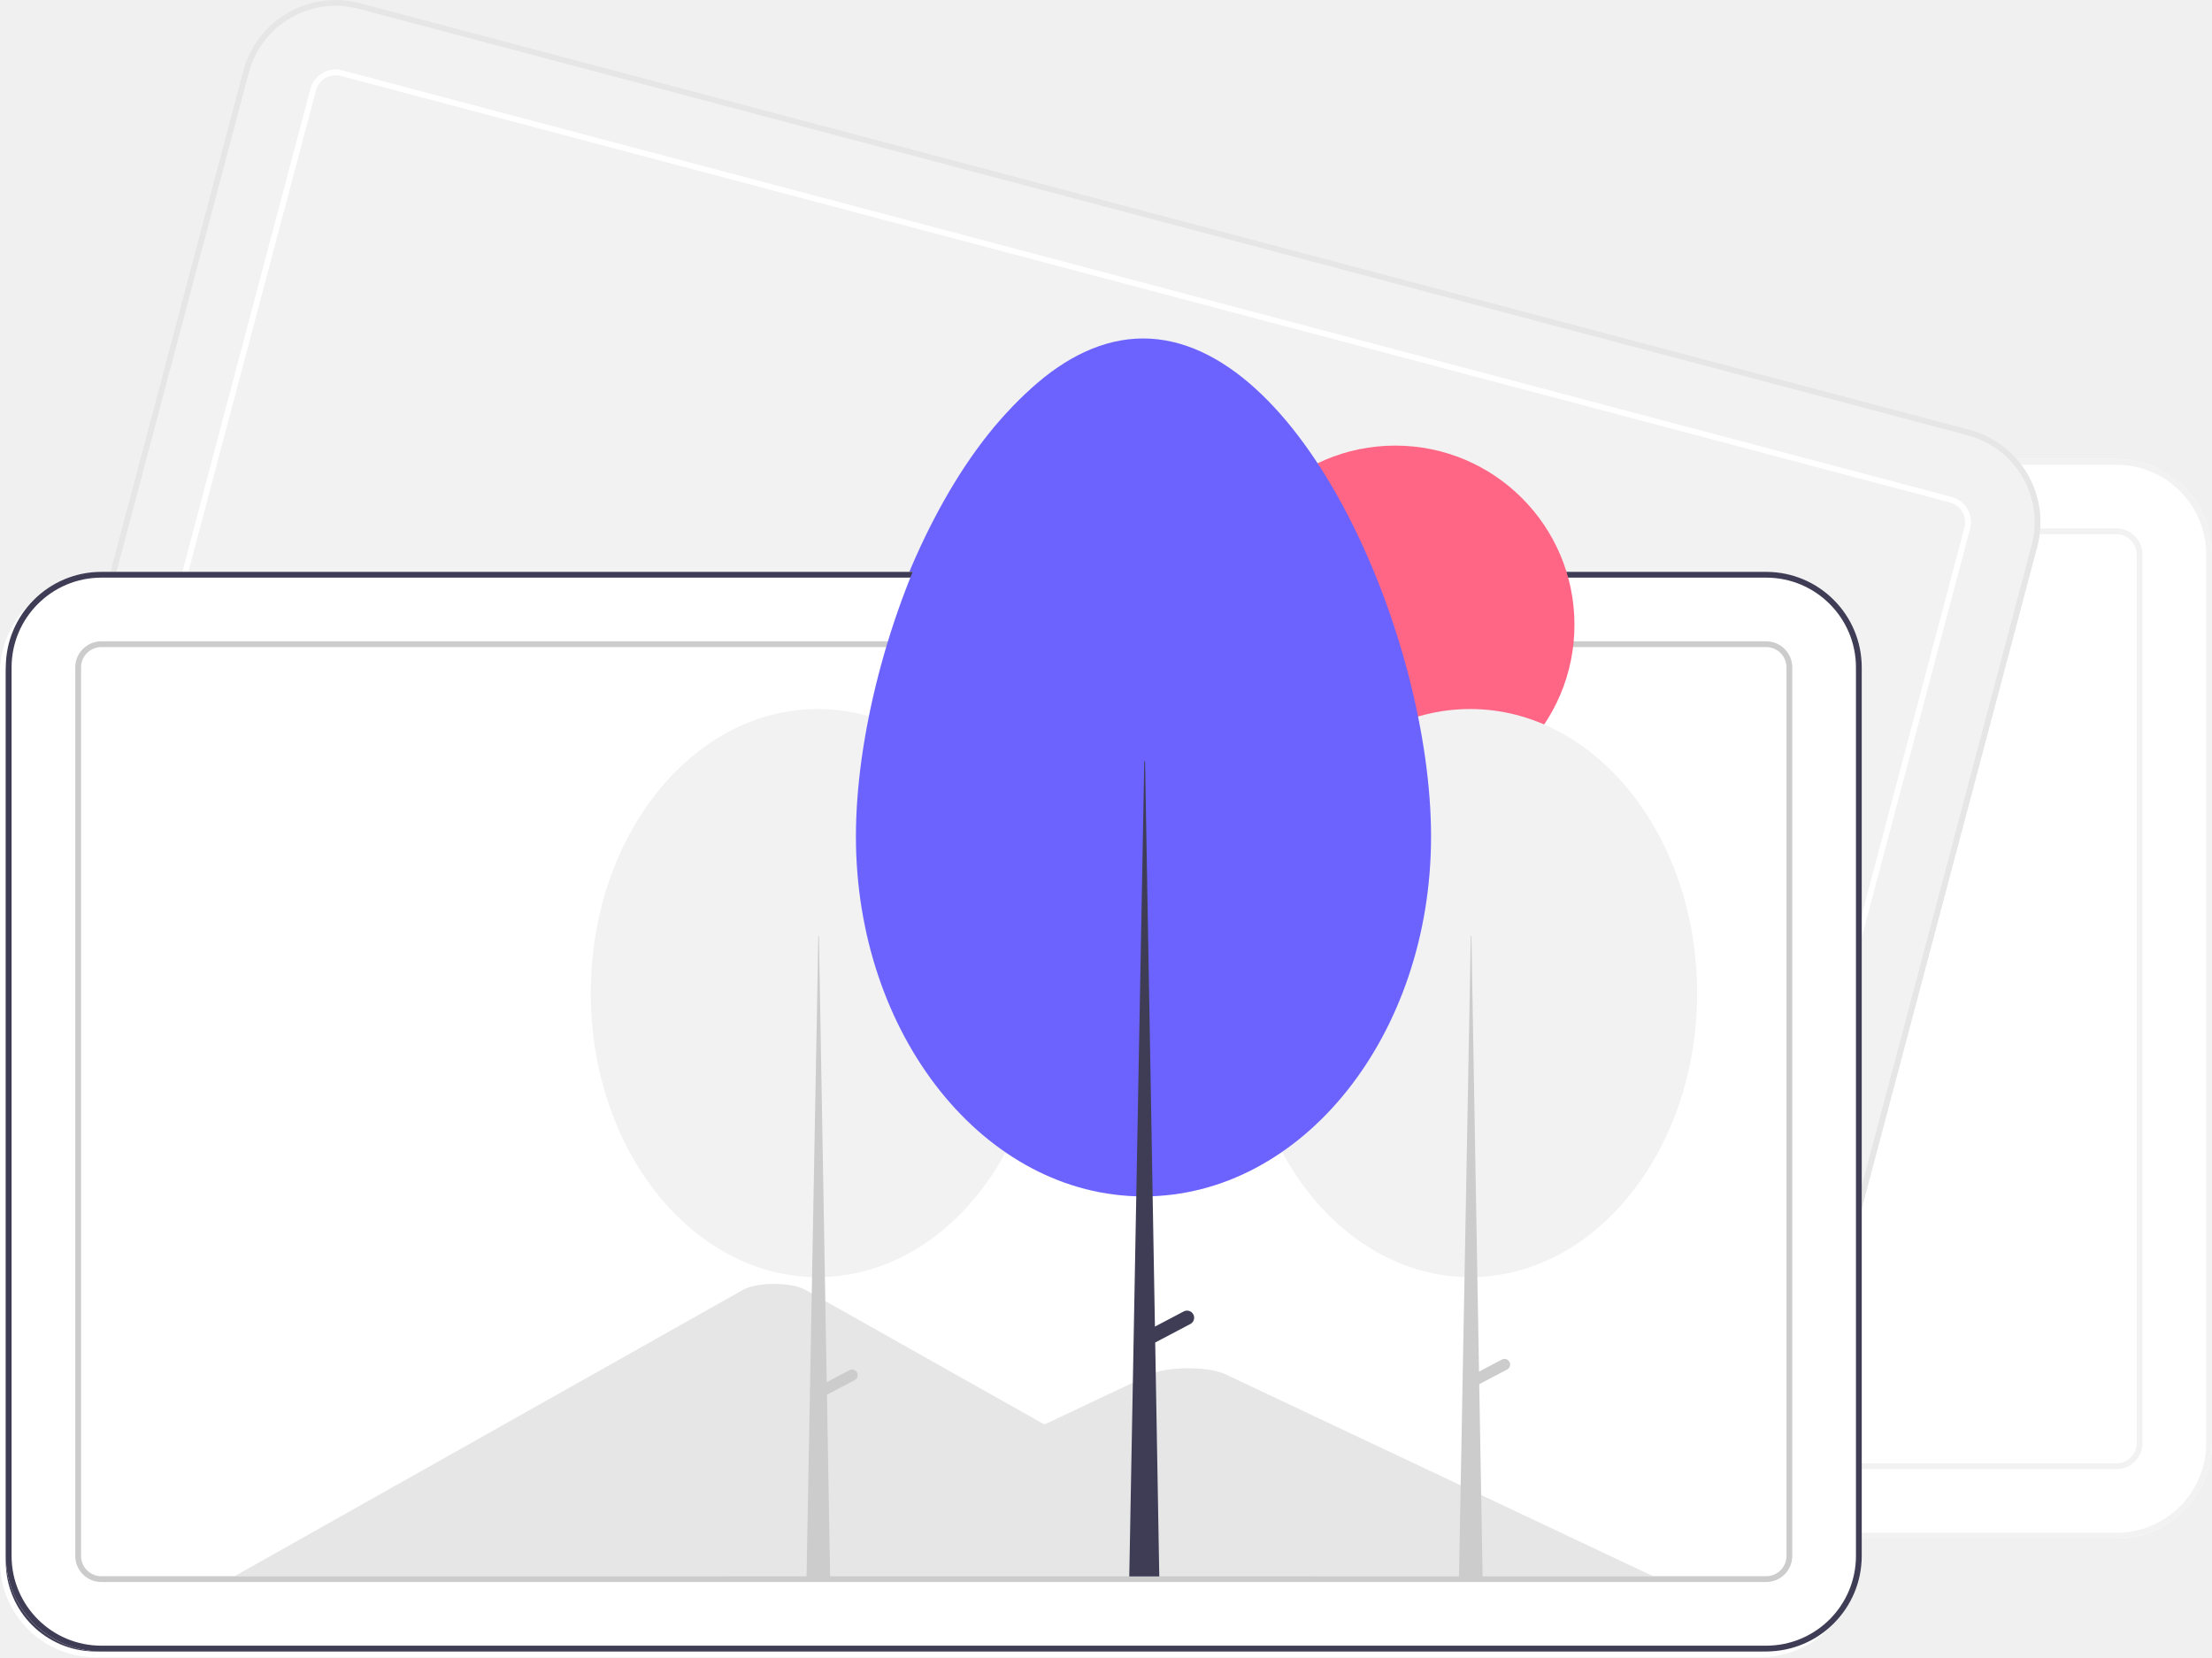
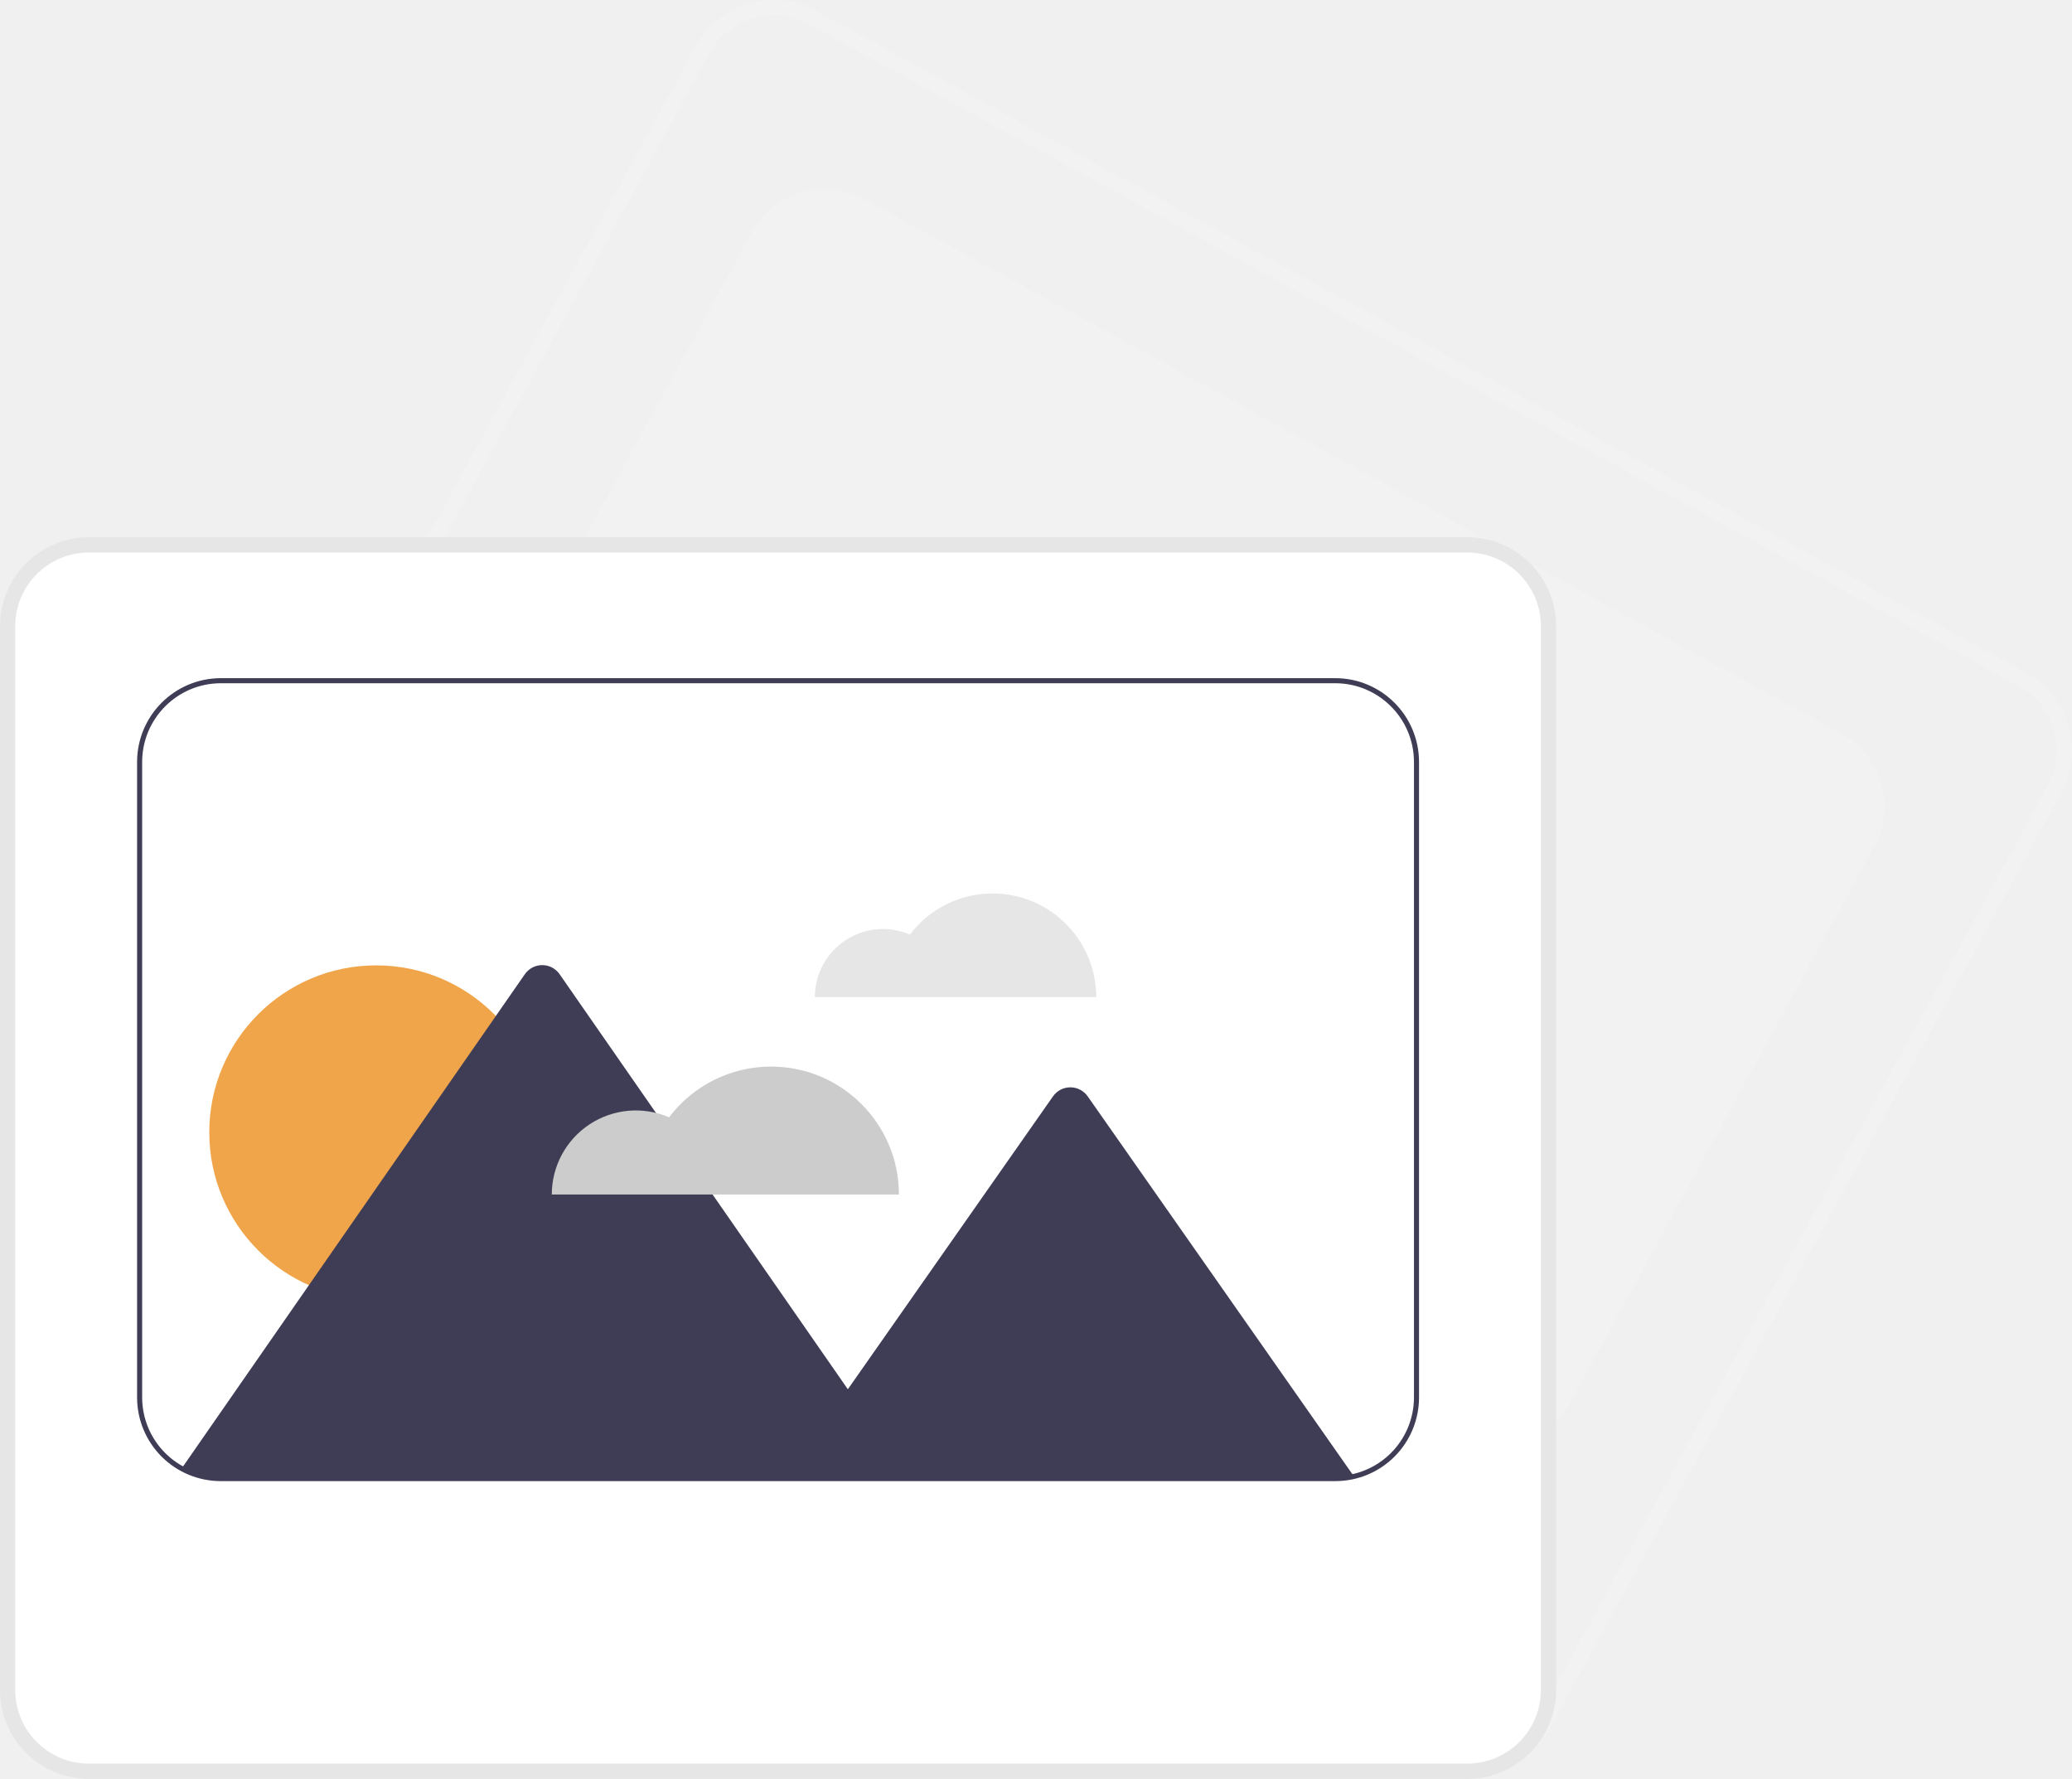
- <svg xmlns="http://www.w3.org/2000/svg" id="ac40b6c7-c2ea-4a85-abe2-e42e72a37000" data-name="Layer 1" width="764.173" height="572.568" viewBox="0 0 764.173 572.568">
-   <path d="M949.086,695.284H373.914a33.037,33.037,0,0,1-33-33v-307a33.037,33.037,0,0,1,33-33H949.086a33.037,33.037,0,0,1,33,33v307A33.037,33.037,0,0,1,949.086,695.284Z" transform="translate(-217.9136 -163.716)" fill="#fff" />
-   <path d="M949.086,695.284H373.914a33.037,33.037,0,0,1-33-33v-307a33.037,33.037,0,0,1,33-33H949.086a33.037,33.037,0,0,1,33,33v307A33.037,33.037,0,0,1,949.086,695.284Zm-575.173-371a31.035,31.035,0,0,0-31,31v307a31.035,31.035,0,0,0,31,31H949.086a31.035,31.035,0,0,0,31-31v-307a31.035,31.035,0,0,0-31-31Z" transform="translate(-217.9136 -163.716)" fill="#f2f2f2" />
-   <path d="M949.086,671.284H373.914a9.01,9.01,0,0,1-9-9v-307a9.01,9.01,0,0,1,9-9H949.086a9.01,9.01,0,0,1,9,9v307A9.01,9.01,0,0,1,949.086,671.284Zm-575.173-323a7.008,7.008,0,0,0-7,7v307a7.008,7.008,0,0,0,7,7H949.086a7.008,7.008,0,0,0,7-7v-307a7.008,7.008,0,0,0-7-7Z" transform="translate(-217.9136 -163.716)" fill="#f2f2f2" />
-   <path d="M802.698,672.747,246.727,525.369a33.037,33.037,0,0,1-23.443-40.354L301.948,188.264a33.037,33.037,0,0,1,40.354-23.443L898.273,312.199a33.037,33.037,0,0,1,23.443,40.354L843.052,649.304A33.037,33.037,0,0,1,802.698,672.747Z" transform="translate(-217.9136 -163.716)" fill="#f2f2f2" />
-   <path d="M802.698,672.747,246.727,525.369a33.037,33.037,0,0,1-23.443-40.354L301.948,188.264a33.037,33.037,0,0,1,40.354-23.443L898.273,312.199a33.037,33.037,0,0,1,23.443,40.354L843.052,649.304A33.037,33.037,0,0,1,802.698,672.747ZM341.789,166.755A31.035,31.035,0,0,0,303.881,188.777L225.218,485.528a31.035,31.035,0,0,0,22.022,37.908L803.211,670.813A31.035,31.035,0,0,0,841.119,648.791l78.663-296.751a31.035,31.035,0,0,0-22.022-37.908Z" transform="translate(-217.9136 -163.716)" fill="#e6e6e6" />
-   <path d="M808.848,649.548,252.877,502.17a9.01,9.01,0,0,1-6.393-11.006l78.663-296.751a9.01,9.01,0,0,1,11.006-6.393L892.123,335.398a9.01,9.01,0,0,1,6.393,11.006L819.853,643.154A9.01,9.01,0,0,1,808.848,649.548ZM335.64,189.953a7.008,7.008,0,0,0-8.56,4.973L248.417,491.677a7.008,7.008,0,0,0,4.973,8.56L809.36,647.615a7.008,7.008,0,0,0,8.56-4.973l78.663-296.751a7.008,7.008,0,0,0-4.973-8.56Z" transform="translate(-217.9136 -163.716)" fill="#fff" />
-   <path d="M826.086,736.284H250.914a33.037,33.037,0,0,1-33-33v-307a33.037,33.037,0,0,1,33-33H826.086a33.037,33.037,0,0,1,33,33v307A33.037,33.037,0,0,1,826.086,736.284Z" transform="translate(-217.9136 -163.716)" fill="#fff" />
-   <path d="M669.818,710.284h-371.43c-.465.002-.93-.01-1.388-.036l175.669-98.934c3.345-1.922,10.85-2.599,16.762-1.511a15.183,15.183,0,0,1,4.649,1.511l117.896,66.392,5.648,3.177Z" transform="translate(-217.9136 -163.716)" fill="#e6e6e6" />
-   <path d="M787,710.284H465.744l62.253-29.4,4.48-2.118,81.121-38.314c5.318-2.511,18.112-2.667,24.365-.474q.63.224,1.168.474Z" transform="translate(-217.9136 -163.716)" fill="#e6e6e6" />
-   <path d="M250.914,365.284a31.035,31.035,0,0,0-31,31v307a31.035,31.035,0,0,0,31,31H826.086a31.035,31.035,0,0,0,31-31v-307a31.035,31.035,0,0,0-31-31Z" transform="translate(-217.9136 -163.716)" fill="#3f3d56" />
-   <path d="M826.086,712.284H250.914a9.01,9.01,0,0,1-9-9v-307a9.01,9.01,0,0,1,9-9H826.086a9.01,9.01,0,0,1,9,9v307A9.01,9.01,0,0,1,826.086,712.284Zm-575.173-323a7.008,7.008,0,0,0-7,7v307a7.008,7.008,0,0,0,7,7H826.086a7.008,7.008,0,0,0,7-7v-307a7.008,7.008,0,0,0-7-7Z" transform="translate(-217.9136 -163.716)" fill="#ccc" />
-   <circle cx="480.017" cy="217.859" r="61.903" fill="#ff6584" />
-   <ellipse cx="505.896" cy="345.099" rx="78.403" ry="98.137" fill="#f2f2f2" />
-   <polygon points="506.112 325.365 506.327 325.365 510.204 547.65 502.019 547.65 506.112 325.365" fill="#ccc" />
-   <path d="M737.398,636.241v0a1.939,1.939,0,0,1-.812,2.618l-11.245,5.92-1.806-3.431,11.245-5.92A1.939,1.939,0,0,1,737.398,636.241Z" transform="translate(-217.9136 -163.716)" fill="#ccc" />
-   <ellipse cx="280.49" cy="345.099" rx="78.403" ry="98.137" fill="#f2f2f2" />
-   <path d="M511.991,639.916v-0a1.939,1.939,0,0,0-2.619-.812l-7.85,4.133-2.689-154.156h-.215l-4.092,222.286H502.711l-1.113-63.788,9.581-5.044A1.939,1.939,0,0,0,511.991,639.916Z" transform="translate(-217.9136 -163.716)" fill="#ccc" />
-   <path d="M610.834,282.653c54.867,0,99.463,103.382,99.463,172.059s-44.478,124.35-99.345,124.35S511.606,523.389,511.606,454.712,555.967,282.653,610.834,282.653Z" transform="translate(-217.9136 -163.716)" fill="#6c63ff" />
-   <path d="M628.168,619.831a2.456,2.456,0,0,0-3.317-1.029l-9.947,5.237-3.407-195.332h-.273L606.039,710.366h10.371l-1.41-80.826,12.14-6.391A2.456,2.456,0,0,0,628.168,619.831Z" transform="translate(-217.9136 -163.716)" fill="#3f3d56" />
-   <path d="M828.086,734.284H252.914a33.037,33.037,0,0,1-33-33v-307a33.037,33.037,0,0,1,33-33H828.086a33.037,33.037,0,0,1,33,33v307A33.037,33.037,0,0,1,828.086,734.284Z" transform="translate(-217.9136 -163.716)" fill="#fff" />
-   <path d="M671.818,708.284h-371.43c-.465.002-.93-.01-1.388-.036l175.669-98.934c3.345-1.922,10.85-2.599,16.762-1.511a15.183,15.183,0,0,1,4.649,1.511l117.896,66.392,5.648,3.177Z" transform="translate(-217.9136 -163.716)" fill="#e6e6e6" />
-   <path d="M789,708.284H467.744l62.253-29.4,4.48-2.118,81.121-38.314c5.318-2.511,18.112-2.667,24.365-.474q.63.224,1.168.474Z" transform="translate(-217.9136 -163.716)" fill="#e6e6e6" />
-   <path d="M828.086,734.284H252.914a33.037,33.037,0,0,1-33-33v-307a33.037,33.037,0,0,1,33-33H828.086a33.037,33.037,0,0,1,33,33v307A33.037,33.037,0,0,1,828.086,734.284Zm-575.173-371a31.035,31.035,0,0,0-31,31v307a31.035,31.035,0,0,0,31,31H828.086a31.035,31.035,0,0,0,31-31v-307a31.035,31.035,0,0,0-31-31Z" transform="translate(-217.9136 -163.716)" fill="#3f3d56" />
-   <path d="M828.086,710.284H252.914a9.01,9.01,0,0,1-9-9v-307a9.01,9.01,0,0,1,9-9H828.086a9.01,9.01,0,0,1,9,9v307A9.01,9.01,0,0,1,828.086,710.284Zm-575.173-323a7.008,7.008,0,0,0-7,7v307a7.008,7.008,0,0,0,7,7H828.086a7.008,7.008,0,0,0,7-7v-307a7.008,7.008,0,0,0-7-7Z" transform="translate(-217.9136 -163.716)" fill="#ccc" />
-   <circle cx="482.017" cy="215.859" r="61.903" fill="#ff6584" />
-   <ellipse cx="507.896" cy="343.099" rx="78.403" ry="98.137" fill="#f2f2f2" />
-   <polygon points="508.112 323.365 508.327 323.365 512.204 545.65 504.019 545.65 508.112 323.365" fill="#ccc" />
-   <path d="M739.398,634.241v0a1.939,1.939,0,0,1-.812,2.618l-11.245,5.92-1.806-3.431,11.245-5.92A1.939,1.939,0,0,1,739.398,634.241Z" transform="translate(-217.9136 -163.716)" fill="#ccc" />
-   <ellipse cx="282.49" cy="343.099" rx="78.403" ry="98.137" fill="#f2f2f2" />
-   <path d="M513.991,637.916v-0a1.939,1.939,0,0,0-2.619-.812l-7.85,4.133-2.689-154.156h-.215l-4.092,222.286H504.711l-1.113-63.788,9.581-5.044A1.939,1.939,0,0,0,513.991,637.916Z" transform="translate(-217.9136 -163.716)" fill="#ccc" />
-   <path d="M612.834,280.653c54.867,0,99.463,103.382,99.463,172.059s-44.478,124.35-99.345,124.35S513.606,521.389,513.606,452.712,557.967,280.653,612.834,280.653Z" transform="translate(-217.9136 -163.716)" fill="#6c63ff" />
-   <path d="M630.168,617.831a2.456,2.456,0,0,0-3.317-1.029l-9.947,5.237-3.407-195.332h-.273L608.039,708.366h10.371l-1.41-80.826,12.14-6.391A2.456,2.456,0,0,0,630.168,617.831Z" transform="translate(-217.9136 -163.716)" fill="#3f3d56" />
+ <svg xmlns="http://www.w3.org/2000/svg" id="a338e755-f6c7-45a0-8ec7-0e8a92e33cf6" data-name="Layer 1" width="816.222" height="700.597" viewBox="0 0 816.222 700.597">
+   <path d="M772.021,797.895a34.814,34.814,0,0,1-16.746-4.309L278.867,533.041a35.039,35.039,0,0,1-13.914-47.501L466.001,117.924a34.999,34.999,0,0,1,47.502-13.914l476.408,260.546a35.039,35.039,0,0,1,13.914,47.501L802.777,779.673a34.771,34.771,0,0,1-20.869,16.795A35.147,35.147,0,0,1,772.021,797.895Zm-13.867-9.572a29.001,29.001,0,0,0,39.359-11.529L998.56,409.179A29.033,29.033,0,0,0,987.032,369.82L510.623,109.274a29.001,29.001,0,0,0-39.359,11.529L270.217,488.418A29.033,29.033,0,0,0,281.746,527.777Z" transform="translate(-191.8888 -99.7015)" fill="#f2f2f2" />
+   <path d="M781.844,669.325a32.706,32.706,0,0,1-15.683-4.017L380.999,454.665a32.469,32.469,0,0,1-12.92-44.108L488.151,191.005a32.497,32.497,0,0,1,44.109-12.92L917.422,388.729a32.498,32.498,0,0,1,12.92,44.108l-.439-.24.439.24L810.27,652.388A32.364,32.364,0,0,1,781.844,669.325Z" transform="translate(-191.8888 -99.7015)" fill="#f2f2f2" />
+   <path d="M769.889,797.798h-543a32.537,32.537,0,0,1-32.5-32.5v-419a32.537,32.537,0,0,1,32.5-32.5h543a32.537,32.537,0,0,1,32.5,32.5v419A32.537,32.537,0,0,1,769.889,797.798Z" transform="translate(-191.8888 -99.7015)" fill="#fff" />
+   <path d="M769.889,800.298h-543a35.039,35.039,0,0,1-35-35v-419a35.039,35.039,0,0,1,35-35h543a35.039,35.039,0,0,1,35,35v419A35.039,35.039,0,0,1,769.889,800.298Zm-543-483a29.033,29.033,0,0,0-29,29v419a29.033,29.033,0,0,0,29,29h543a29.033,29.033,0,0,0,29-29v-419a29.033,29.033,0,0,0-29-29Z" transform="translate(-191.8888 -99.7015)" fill="#e6e6e6" />
+   <path d="M582.892,451.586a40.764,40.764,0,0,0-32.551,16.186,26.84,26.84,0,0,0-37.449,24.648H623.725A40.833,40.833,0,0,0,582.892,451.586Z" transform="translate(-191.8888 -99.7015)" fill="#e6e6e6" />
+   <circle cx="148.197" cy="445.96" r="65.757" fill="#f0a54a" />
+   <path d="M725.249,681.179a31.878,31.878,0,0,1-7.36.85h-439a31.875,31.875,0,0,1-15.46-3.97l1.17-1.68,48.98-70.53,72.58-104.49,1.06-1.53,11.42-16.44a8.337,8.337,0,0,1,13.7,0l37.94,54.61v.01l22.32,32.14,53.28,76.7,80.81-115.35a8.348,8.348,0,0,1,13.68,0l51.84,73.99,2.98,4.25Z" transform="translate(-191.8888 -99.7015)" fill="#3f3d56" />
+   <path d="M495.618,519.768A50.293,50.293,0,0,0,455.458,539.738,33.114,33.114,0,0,0,409.255,570.147h136.743A50.379,50.379,0,0,0,495.618,519.768Z" transform="translate(-191.8888 -99.7015)" fill="#ccc" />
+   <path d="M717.889,683.028h-439a32.97,32.97,0,0,1-33-33V399.789a33.037,33.037,0,0,1,33-33h439a33.037,33.037,0,0,1,33,33V650.028a32.962,32.962,0,0,1-33,33Zm-439-314.24a31.035,31.035,0,0,0-31,31V650.028a30.971,30.971,0,0,0,31,31h439a30.964,30.964,0,0,0,31-31V399.789a31.035,31.035,0,0,0-31-31Z" transform="translate(-191.8888 -99.7015)" fill="#3f3d56" />
</svg>
